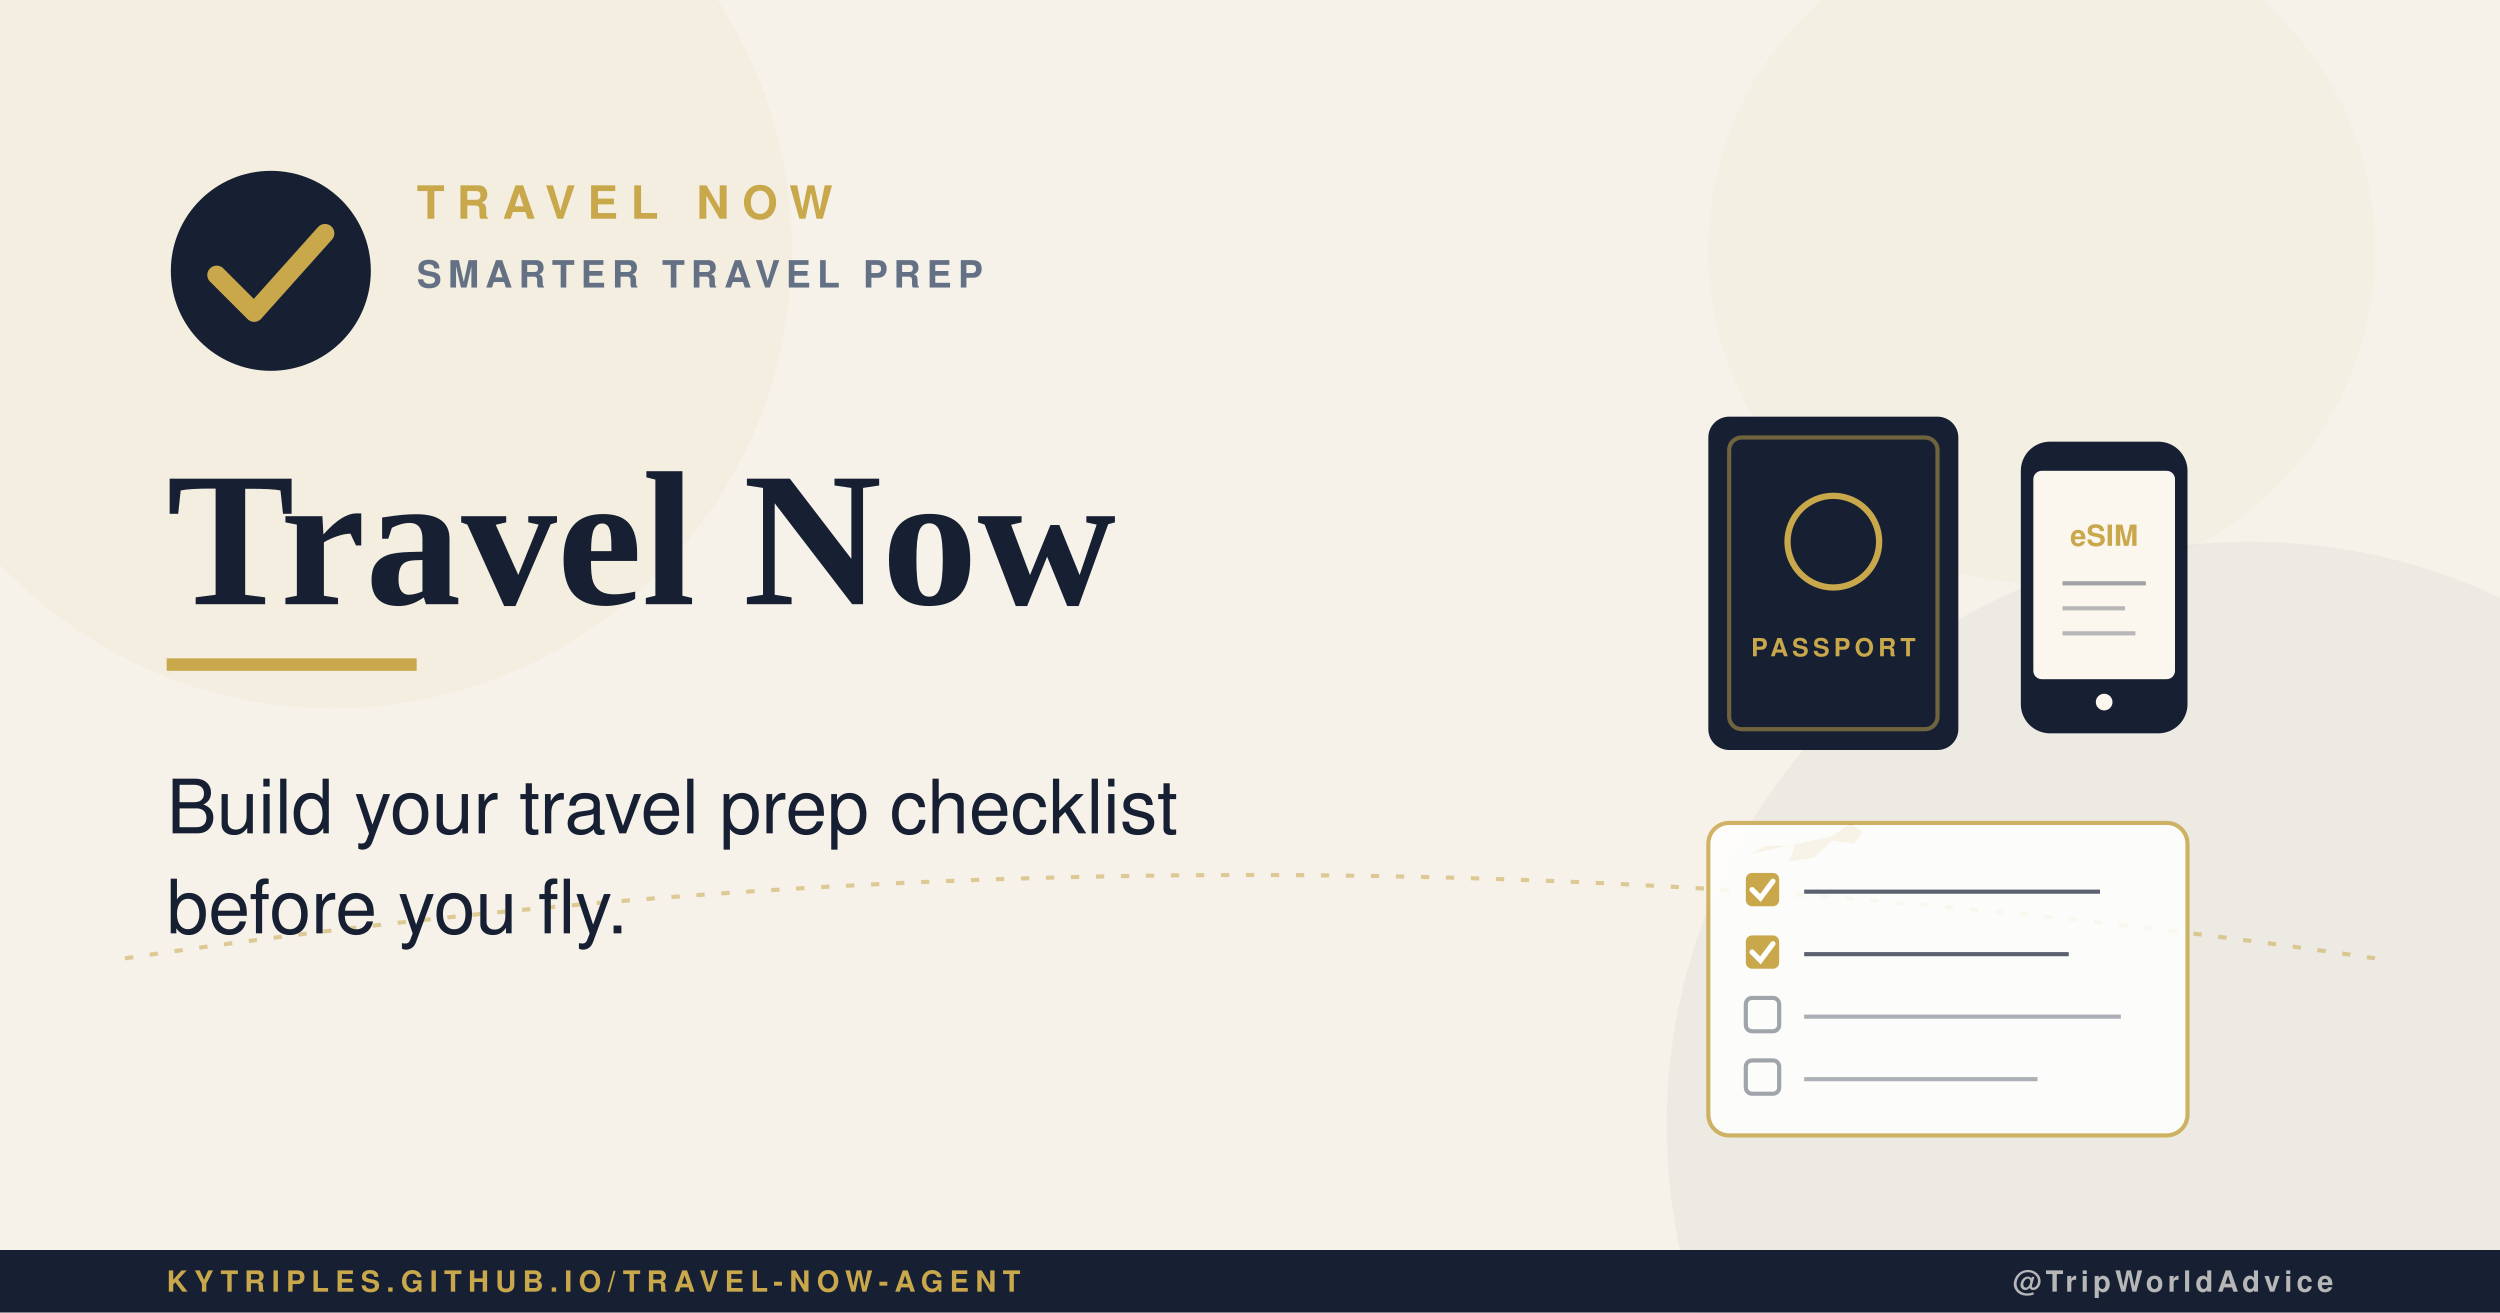
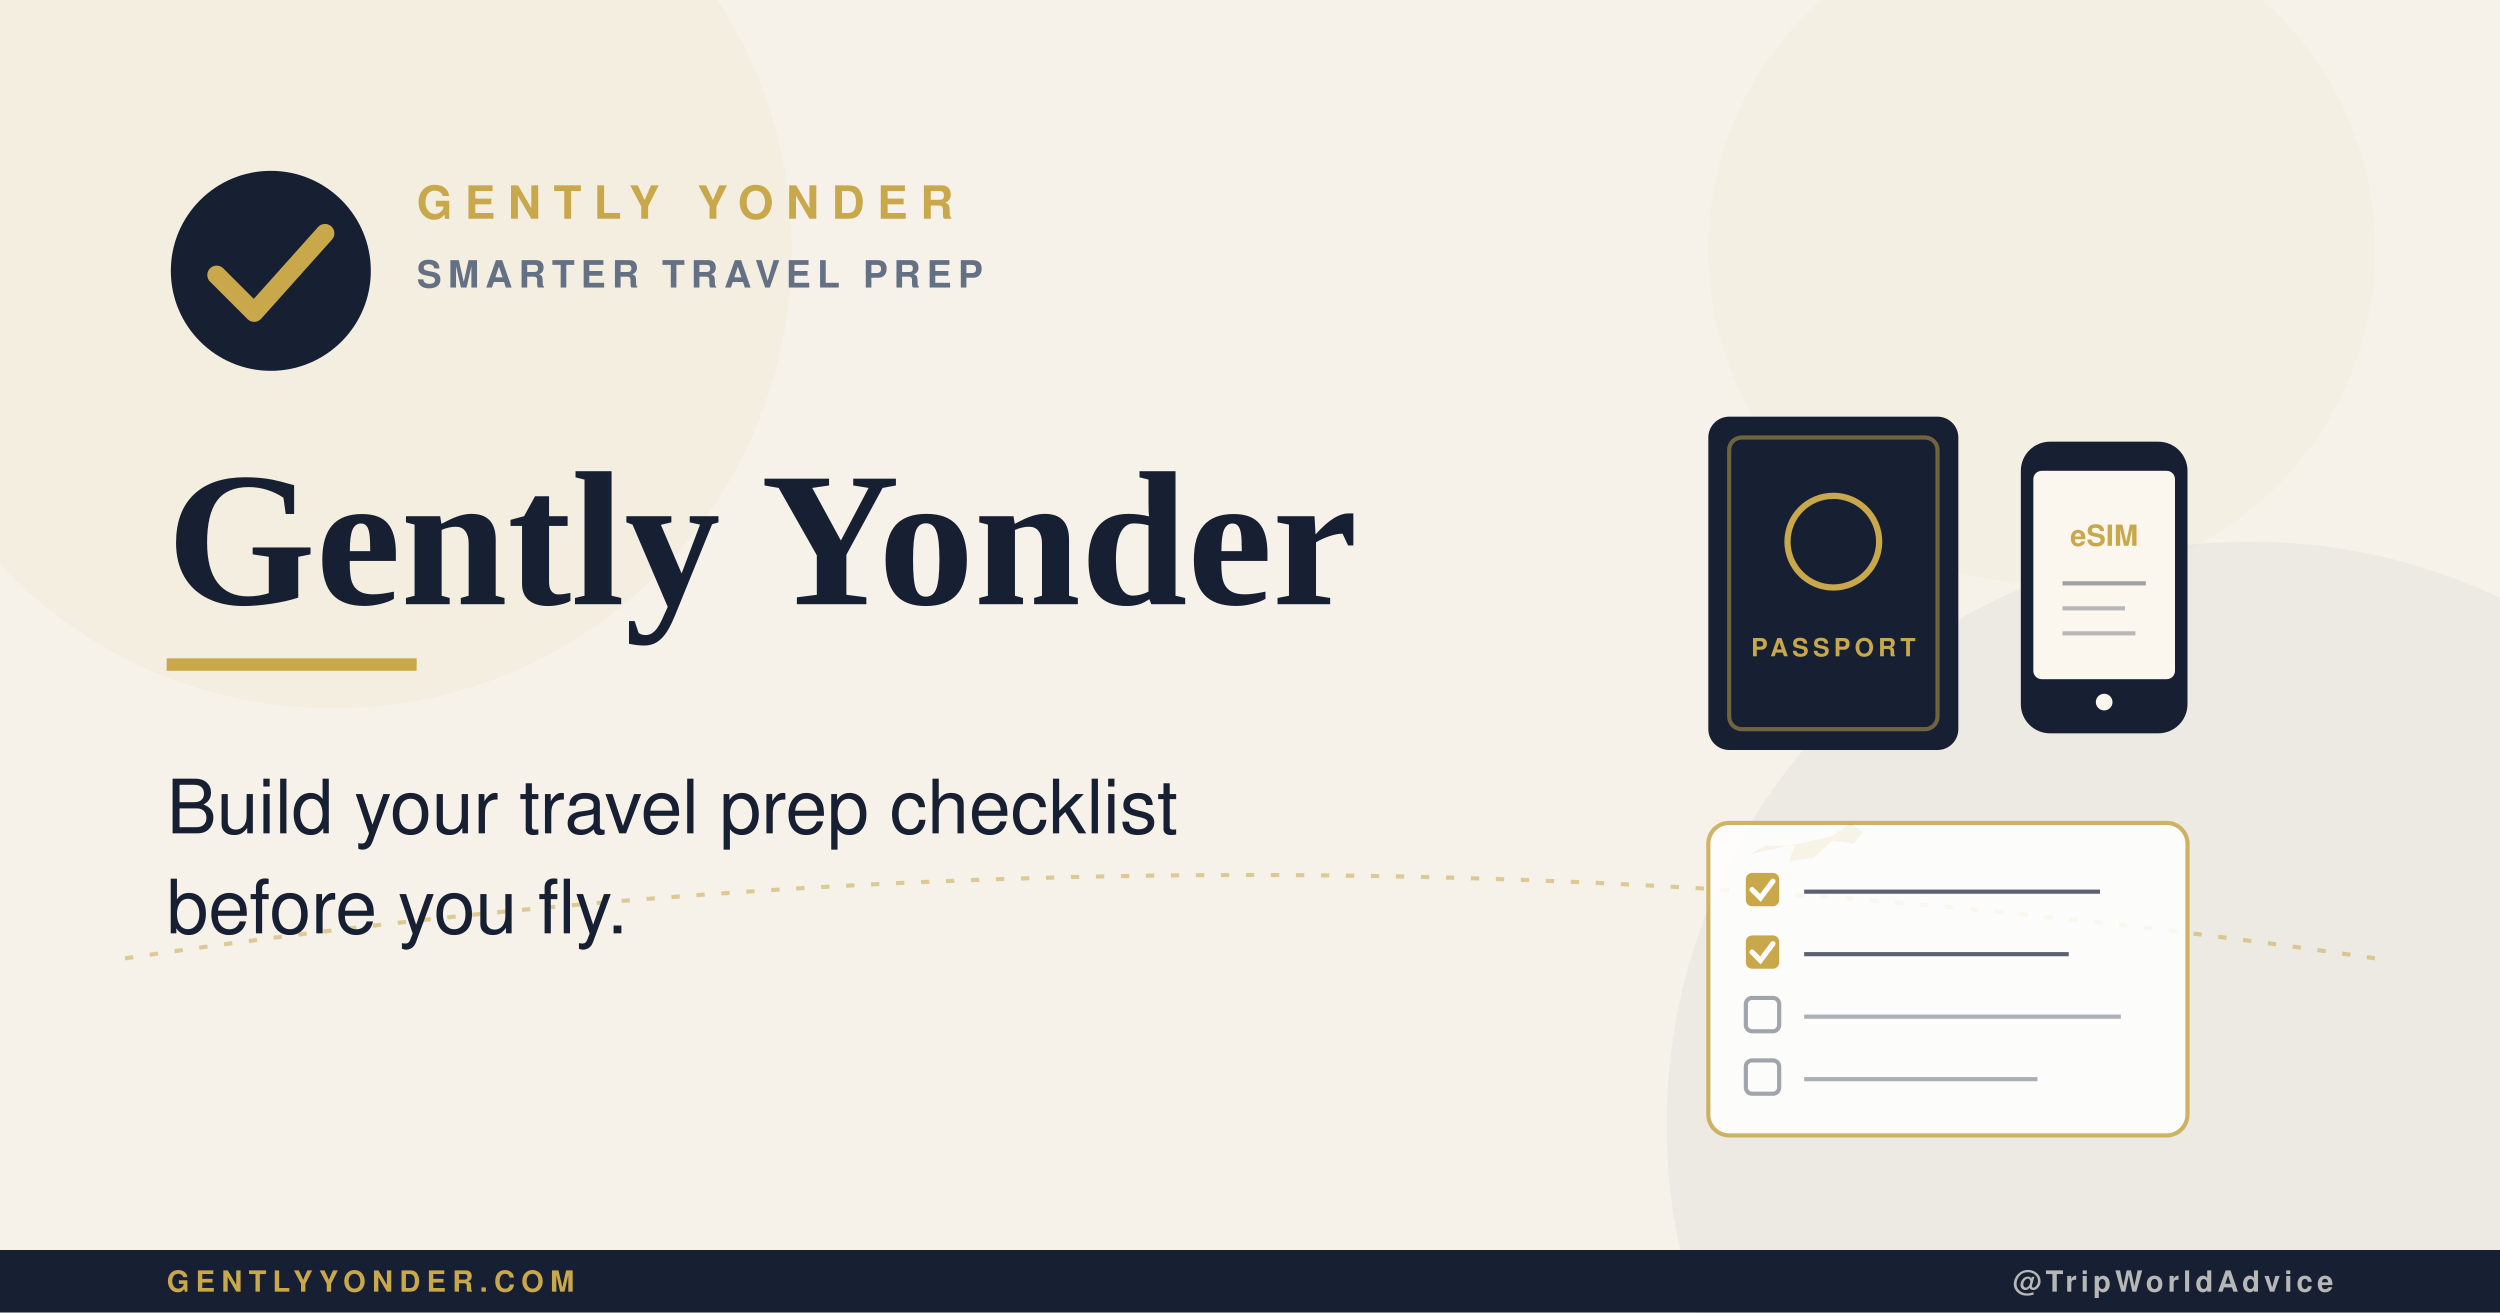
<svg xmlns="http://www.w3.org/2000/svg" viewBox="0 0 1200 630" width="1200" height="630">
  <rect width="1200" height="630" fill="#F6F2EA" />
  <circle cx="160" cy="120" r="220" fill="#C9A84C" opacity="0.06" />
  <circle cx="1080" cy="540" r="280" fill="#172033" opacity="0.04" />
  <circle cx="980" cy="120" r="160" fill="#C9A84C" opacity="0.05" />
  <path d="M 60 460 Q 600 380 1140 460" stroke="#C9A84C" stroke-width="2" fill="none" stroke-dasharray="4 8" opacity="0.55" />
  <g transform="translate(840 410) rotate(-8)">
    <path d="M 0 0 L 40 -3 L 50 -8 L 55 -3 L 50 2 L 40 -1 L 30 6 L 18 6 L 22 -1 L 8 -3 Z" fill="#C9A84C" opacity="0.9" />
  </g>
  <g transform="translate(80 80)">
    <circle cx="50" cy="50" r="48" fill="#172033" />
    <path d="M 24 52 L 42 70 L 76 32" stroke="#C9A84C" stroke-width="9" fill="none" stroke-linecap="round" stroke-linejoin="round" />
  </g>
-   <text x="200" y="105" font-family="Helvetica, Arial, sans-serif" font-weight="800" font-size="22" letter-spacing="6" fill="#C9A84C">TRAVEL NOW</text>
+   <text x="200" y="105" font-family="Helvetica, Arial, sans-serif" font-weight="800" font-size="22" letter-spacing="6" fill="#C9A84C">GENTLY YONDER</text>
  <text x="200" y="138" font-family="Helvetica, Arial, sans-serif" font-weight="600" font-size="18" letter-spacing="3" fill="#647084">SMARTER TRAVEL PREP</text>
-   <text x="80" y="290" font-family="Georgia, 'Times New Roman', serif" font-weight="700" font-size="92" fill="#172033">Travel Now</text>
+   <text x="80" y="290" font-family="Georgia, 'Times New Roman', serif" font-weight="700" font-size="92" fill="#172033">Gently Yonder</text>
  <rect x="80" y="316" width="120" height="6" fill="#C9A84C" />
  <text x="80" y="400" font-family="Helvetica, Arial, sans-serif" font-weight="500" font-size="36" fill="#172033">Build your travel prep checklist</text>
  <text x="80" y="448" font-family="Helvetica, Arial, sans-serif" font-weight="500" font-size="36" fill="#172033">before you fly.</text>
  <g transform="translate(820 200)">
    <g transform="translate(0 0)">
      <rect x="0" y="0" width="120" height="160" rx="10" fill="#172033" />
      <rect x="10" y="10" width="100" height="140" rx="6" fill="none" stroke="#C9A84C" stroke-width="2" opacity="0.5" />
      <circle cx="60" cy="60" r="22" fill="none" stroke="#C9A84C" stroke-width="3" />
      <text x="60" y="115" text-anchor="middle" font-family="Helvetica, Arial, sans-serif" font-weight="800" font-size="12" letter-spacing="2" fill="#C9A84C">PASSPORT</text>
    </g>
    <g transform="translate(150 12)">
      <rect x="0" y="0" width="80" height="140" rx="14" fill="#172033" />
      <rect x="6" y="14" width="68" height="100" rx="4" fill="#FBF7EF" />
      <text x="40" y="50" text-anchor="middle" font-family="Helvetica, Arial, sans-serif" font-weight="800" font-size="14" fill="#C9A84C">eSIM</text>
      <line x1="20" y1="68" x2="60" y2="68" stroke="#172033" stroke-width="2" opacity="0.4" />
      <line x1="20" y1="80" x2="50" y2="80" stroke="#172033" stroke-width="2" opacity="0.3" />
      <line x1="20" y1="92" x2="55" y2="92" stroke="#172033" stroke-width="2" opacity="0.3" />
      <circle cx="40" cy="125" r="4" fill="#FBF7EF" />
    </g>
    <g transform="translate(0 195)">
      <rect x="0" y="0" width="230" height="150" rx="10" fill="#FFFFFF" stroke="#C9A84C" stroke-width="2" opacity="0.85" />
      <g transform="translate(18 24)">
        <rect x="0" y="0" width="16" height="16" rx="3" fill="#C9A84C" />
        <path d="M 3 8 L 7 12 L 13 4" stroke="#FFFFFF" stroke-width="2.5" fill="none" stroke-linecap="round" />
        <line x1="28" y1="9" x2="170" y2="9" stroke="#172033" stroke-width="2" opacity="0.7" />
      </g>
      <g transform="translate(18 54)">
        <rect x="0" y="0" width="16" height="16" rx="3" fill="#C9A84C" />
        <path d="M 3 8 L 7 12 L 13 4" stroke="#FFFFFF" stroke-width="2.5" fill="none" stroke-linecap="round" />
        <line x1="28" y1="9" x2="155" y2="9" stroke="#172033" stroke-width="2" opacity="0.7" />
      </g>
      <g transform="translate(18 84)">
        <rect x="0" y="0" width="16" height="16" rx="3" fill="none" stroke="#172033" stroke-width="2" opacity="0.4" />
        <line x1="28" y1="9" x2="180" y2="9" stroke="#172033" stroke-width="2" opacity="0.35" />
      </g>
      <g transform="translate(18 114)">
        <rect x="0" y="0" width="16" height="16" rx="3" fill="none" stroke="#172033" stroke-width="2" opacity="0.4" />
        <line x1="28" y1="9" x2="140" y2="9" stroke="#172033" stroke-width="2" opacity="0.35" />
      </g>
    </g>
  </g>
  <rect x="0" y="600" width="1200" height="30" fill="#172033" />
-   <text x="80" y="620" font-family="Helvetica, Arial, sans-serif" font-weight="700" font-size="14" letter-spacing="3" fill="#C9A84C">KYTRIPLES.GITHUB.IO/TRAVEL-NOW-AGENT</text>
+   <text x="80" y="620" font-family="Helvetica, Arial, sans-serif" font-weight="700" font-size="14" letter-spacing="3" fill="#C9A84C">GENTLYYONDER.COM</text>
  <text x="1120" y="620" text-anchor="end" font-family="Helvetica, Arial, sans-serif" font-weight="600" font-size="14" letter-spacing="2" fill="#FBF7EF" opacity="0.7">@TripWorldAdvice</text>
</svg>
